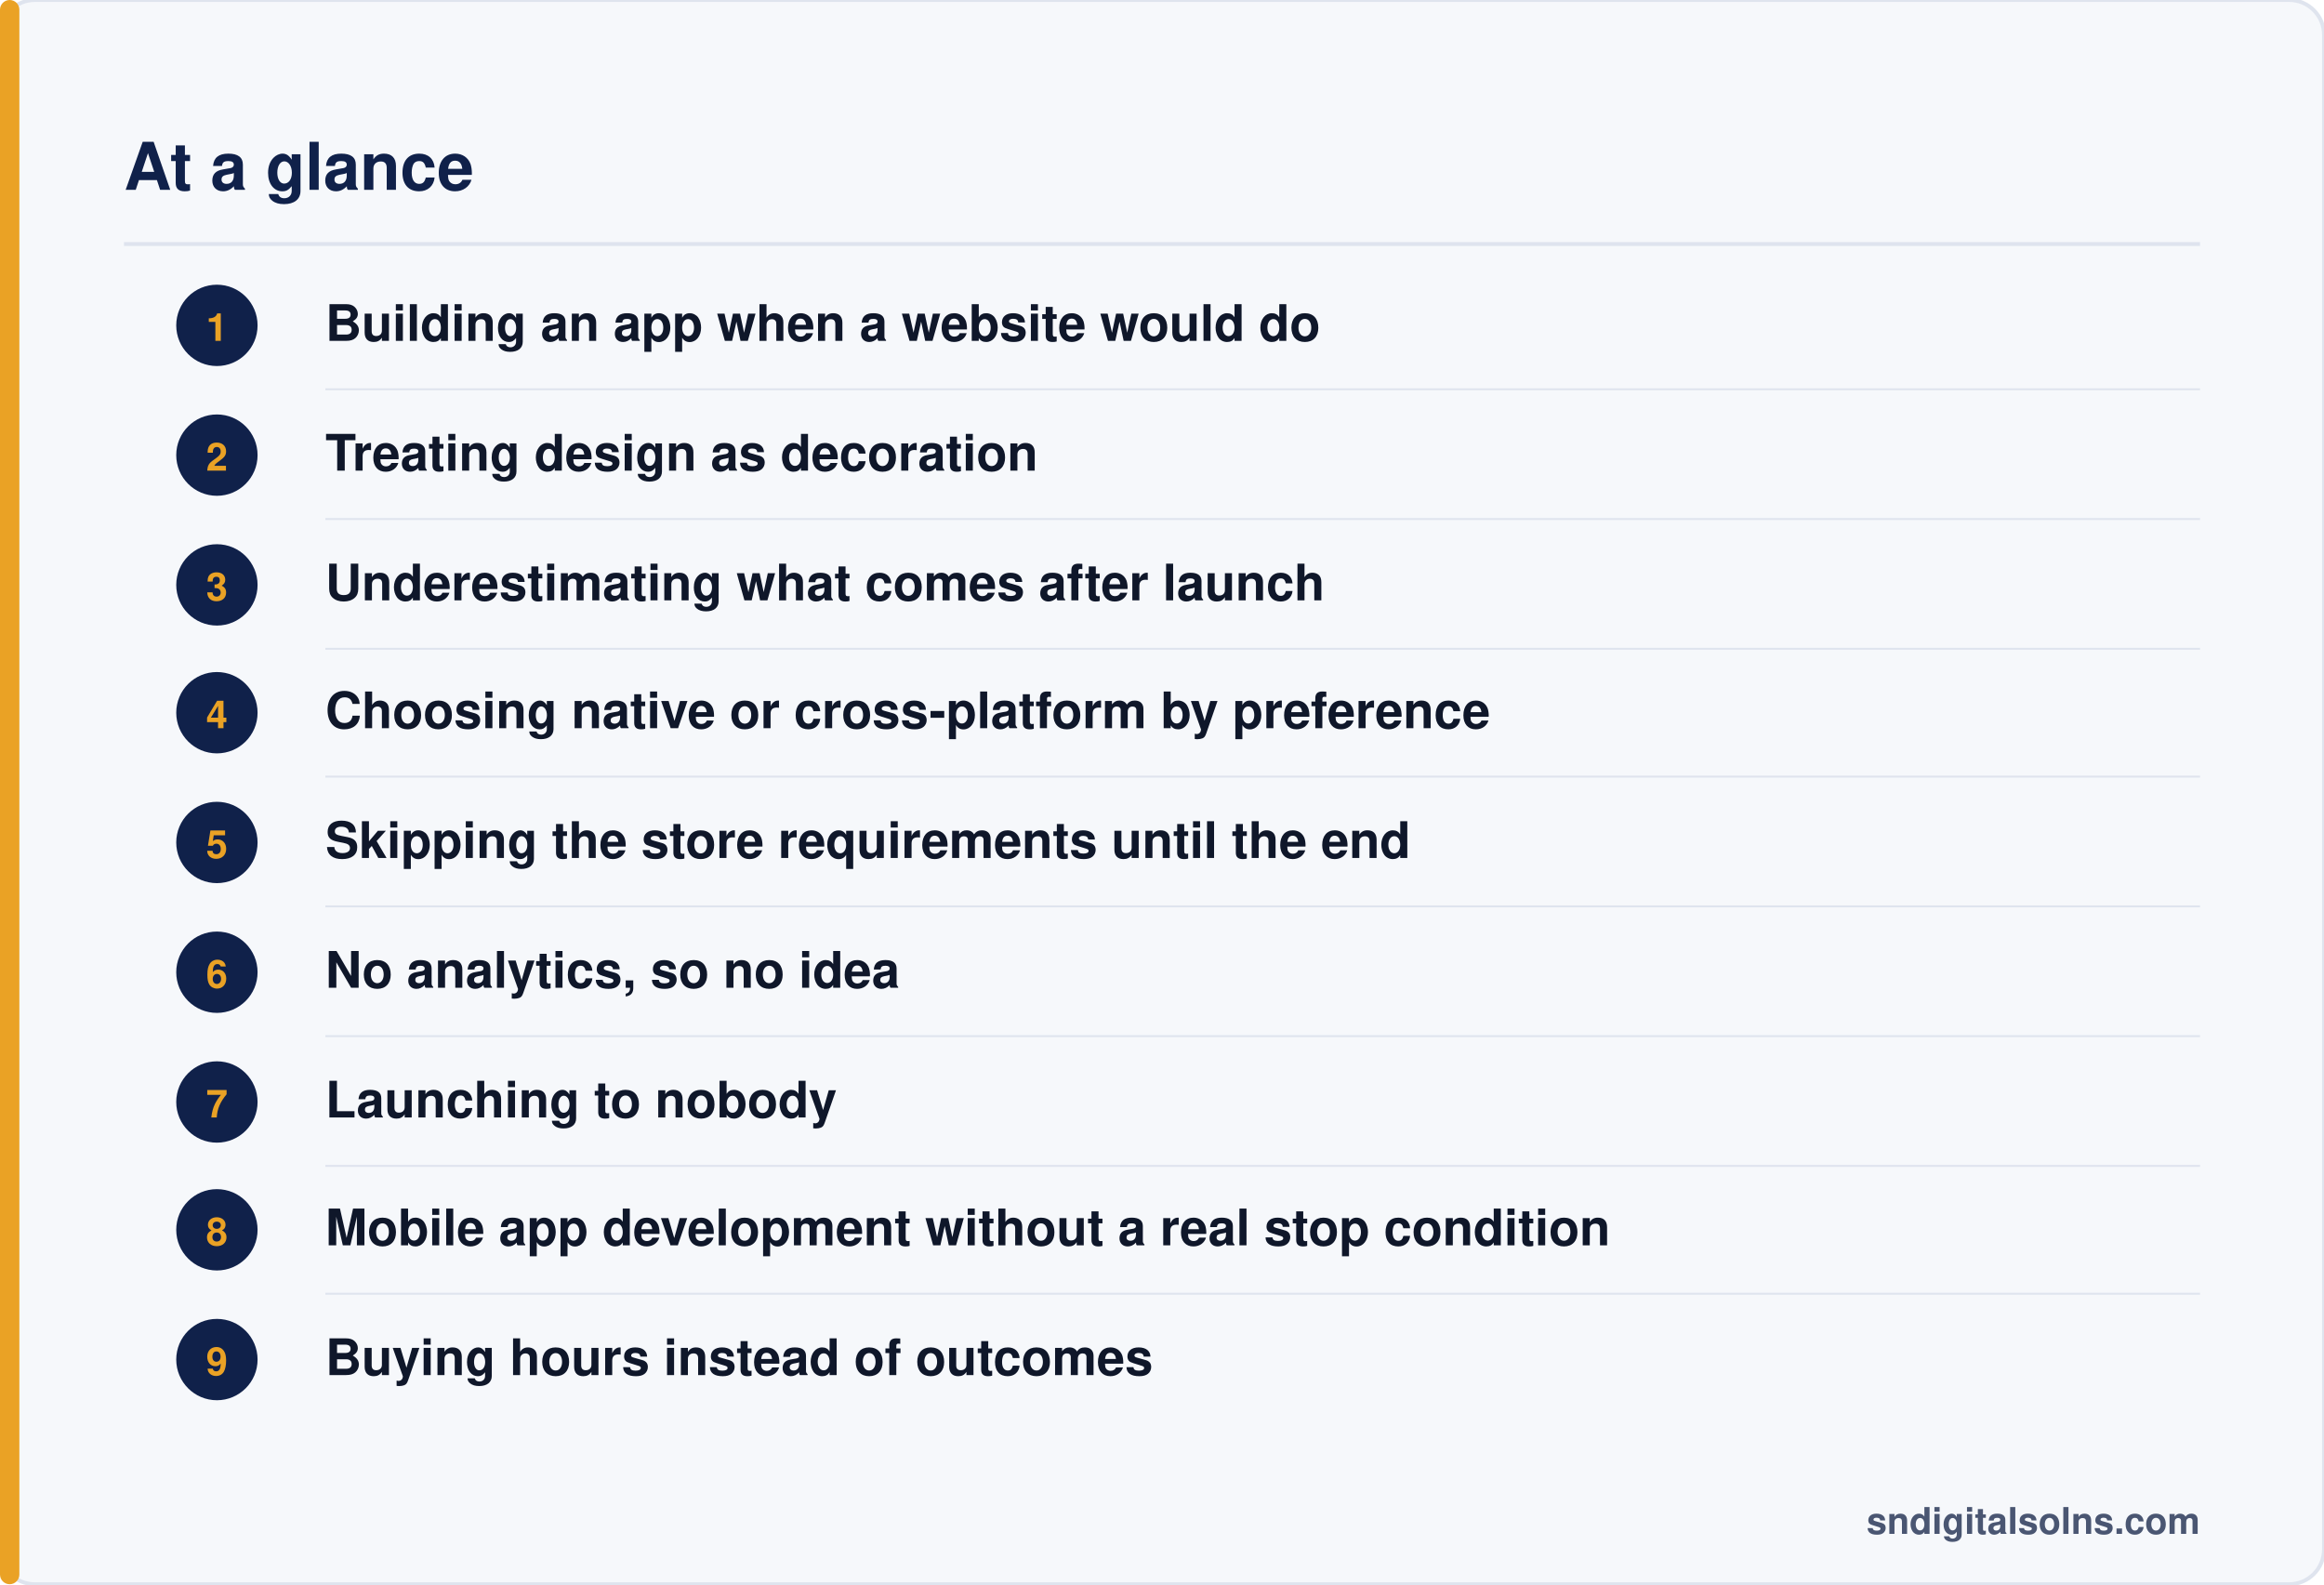
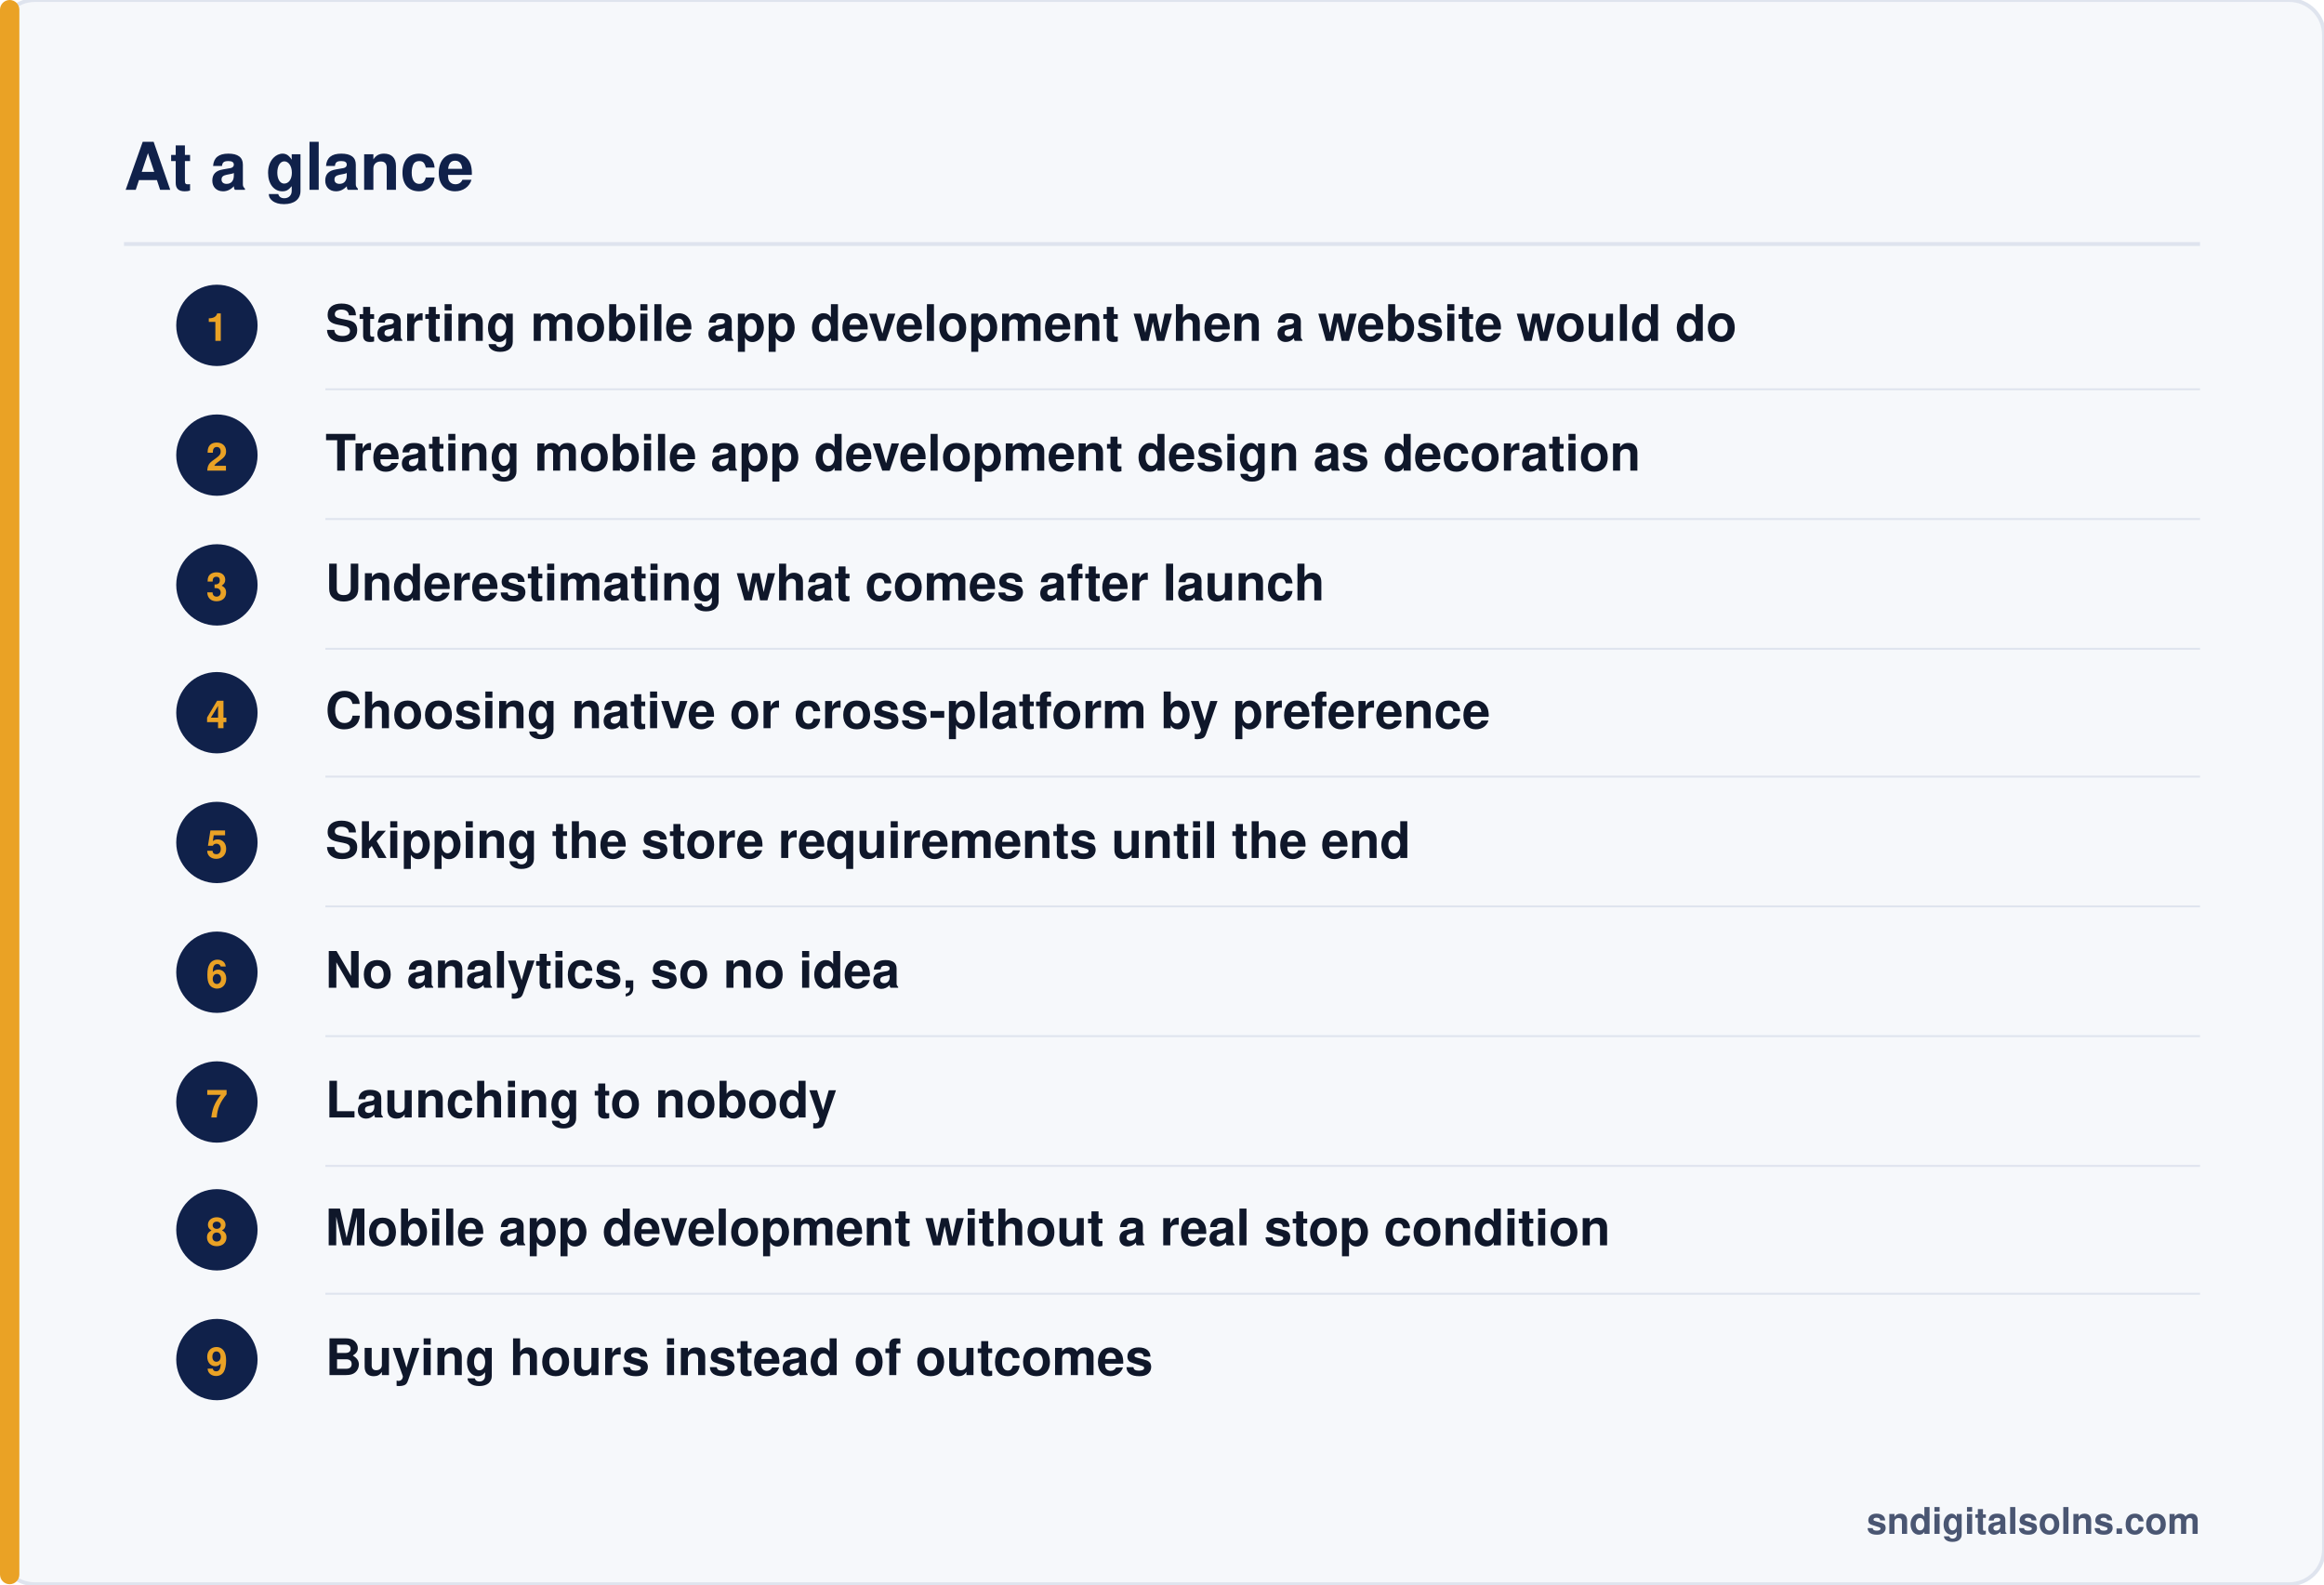
<svg xmlns="http://www.w3.org/2000/svg" width="1200" height="818" viewBox="0 0 1200 818" role="img">
  <rect width="1200" height="818" rx="18" fill="#f6f8fb" stroke="#dfe4ee" stroke-width="2" />
  <rect x="0" y="0" width="10" height="818" rx="5" fill="#eaa225" />
  <text x="64" y="98" fill="#10214a" font-family="Helvetica Neue,Helvetica,Arial,sans-serif" font-size="34" font-weight="800">At a glance</text>
  <line x1="64" y1="126" x2="1136" y2="126" stroke="#dfe4ee" stroke-width="2" />
  <circle cx="112" cy="168" r="21" fill="#10214a" />
  <text x="112" y="176" fill="#eaa225" text-anchor="middle" font-family="Helvetica Neue,Helvetica,Arial,sans-serif" font-size="20" font-weight="800">1</text>
-   <text x="168" y="176" fill="#0f172a" font-family="Helvetica Neue,Helvetica,Arial,sans-serif" font-size="26" font-weight="600">Building an app when a website would do</text>
+   <text x="168" y="176" fill="#0f172a" font-family="Helvetica Neue,Helvetica,Arial,sans-serif" font-size="26" font-weight="600">Starting mobile app development when a website would do</text>
  <line x1="168" y1="201" x2="1136" y2="201" stroke="#dfe4ee" stroke-width="1" />
  <circle cx="112" cy="235" r="21" fill="#10214a" />
  <text x="112" y="243" fill="#eaa225" text-anchor="middle" font-family="Helvetica Neue,Helvetica,Arial,sans-serif" font-size="20" font-weight="800">2</text>
-   <text x="168" y="243" fill="#0f172a" font-family="Helvetica Neue,Helvetica,Arial,sans-serif" font-size="26" font-weight="600">Treating design as decoration</text>
+   <text x="168" y="243" fill="#0f172a" font-family="Helvetica Neue,Helvetica,Arial,sans-serif" font-size="26" font-weight="600">Treating mobile app development design as decoration</text>
  <line x1="168" y1="268" x2="1136" y2="268" stroke="#dfe4ee" stroke-width="1" />
  <circle cx="112" cy="302" r="21" fill="#10214a" />
  <text x="112" y="310" fill="#eaa225" text-anchor="middle" font-family="Helvetica Neue,Helvetica,Arial,sans-serif" font-size="20" font-weight="800">3</text>
  <text x="168" y="310" fill="#0f172a" font-family="Helvetica Neue,Helvetica,Arial,sans-serif" font-size="26" font-weight="600">Underestimating what comes after launch</text>
  <line x1="168" y1="335" x2="1136" y2="335" stroke="#dfe4ee" stroke-width="1" />
  <circle cx="112" cy="368" r="21" fill="#10214a" />
  <text x="112" y="376" fill="#eaa225" text-anchor="middle" font-family="Helvetica Neue,Helvetica,Arial,sans-serif" font-size="20" font-weight="800">4</text>
  <text x="168" y="376" fill="#0f172a" font-family="Helvetica Neue,Helvetica,Arial,sans-serif" font-size="26" font-weight="600">Choosing native or cross-platform by preference</text>
  <line x1="168" y1="401" x2="1136" y2="401" stroke="#dfe4ee" stroke-width="1" />
  <circle cx="112" cy="435" r="21" fill="#10214a" />
  <text x="112" y="443" fill="#eaa225" text-anchor="middle" font-family="Helvetica Neue,Helvetica,Arial,sans-serif" font-size="20" font-weight="800">5</text>
  <text x="168" y="443" fill="#0f172a" font-family="Helvetica Neue,Helvetica,Arial,sans-serif" font-size="26" font-weight="600">Skipping the store requirements until the end</text>
  <line x1="168" y1="468" x2="1136" y2="468" stroke="#dfe4ee" stroke-width="1" />
  <circle cx="112" cy="502" r="21" fill="#10214a" />
  <text x="112" y="510" fill="#eaa225" text-anchor="middle" font-family="Helvetica Neue,Helvetica,Arial,sans-serif" font-size="20" font-weight="800">6</text>
  <text x="168" y="510" fill="#0f172a" font-family="Helvetica Neue,Helvetica,Arial,sans-serif" font-size="26" font-weight="600">No analytics, so no idea</text>
  <line x1="168" y1="535" x2="1136" y2="535" stroke="#dfe4ee" stroke-width="1" />
  <circle cx="112" cy="569" r="21" fill="#10214a" />
  <text x="112" y="577" fill="#eaa225" text-anchor="middle" font-family="Helvetica Neue,Helvetica,Arial,sans-serif" font-size="20" font-weight="800">7</text>
  <text x="168" y="577" fill="#0f172a" font-family="Helvetica Neue,Helvetica,Arial,sans-serif" font-size="26" font-weight="600">Launching to nobody</text>
  <line x1="168" y1="602" x2="1136" y2="602" stroke="#dfe4ee" stroke-width="1" />
  <circle cx="112" cy="635" r="21" fill="#10214a" />
  <text x="112" y="643" fill="#eaa225" text-anchor="middle" font-family="Helvetica Neue,Helvetica,Arial,sans-serif" font-size="20" font-weight="800">8</text>
  <text x="168" y="643" fill="#0f172a" font-family="Helvetica Neue,Helvetica,Arial,sans-serif" font-size="26" font-weight="600">Mobile app development without a real stop condition</text>
  <line x1="168" y1="668" x2="1136" y2="668" stroke="#dfe4ee" stroke-width="1" />
  <circle cx="112" cy="702" r="21" fill="#10214a" />
  <text x="112" y="710" fill="#eaa225" text-anchor="middle" font-family="Helvetica Neue,Helvetica,Arial,sans-serif" font-size="20" font-weight="800">9</text>
  <text x="168" y="710" fill="#0f172a" font-family="Helvetica Neue,Helvetica,Arial,sans-serif" font-size="26" font-weight="600">Buying hours instead of outcomes</text>
  <text x="1136" y="792" fill="#4a5672" text-anchor="end" font-family="Helvetica Neue,Helvetica,Arial,sans-serif" font-size="19" font-weight="600">sndigitalsolns.com</text>
</svg>
